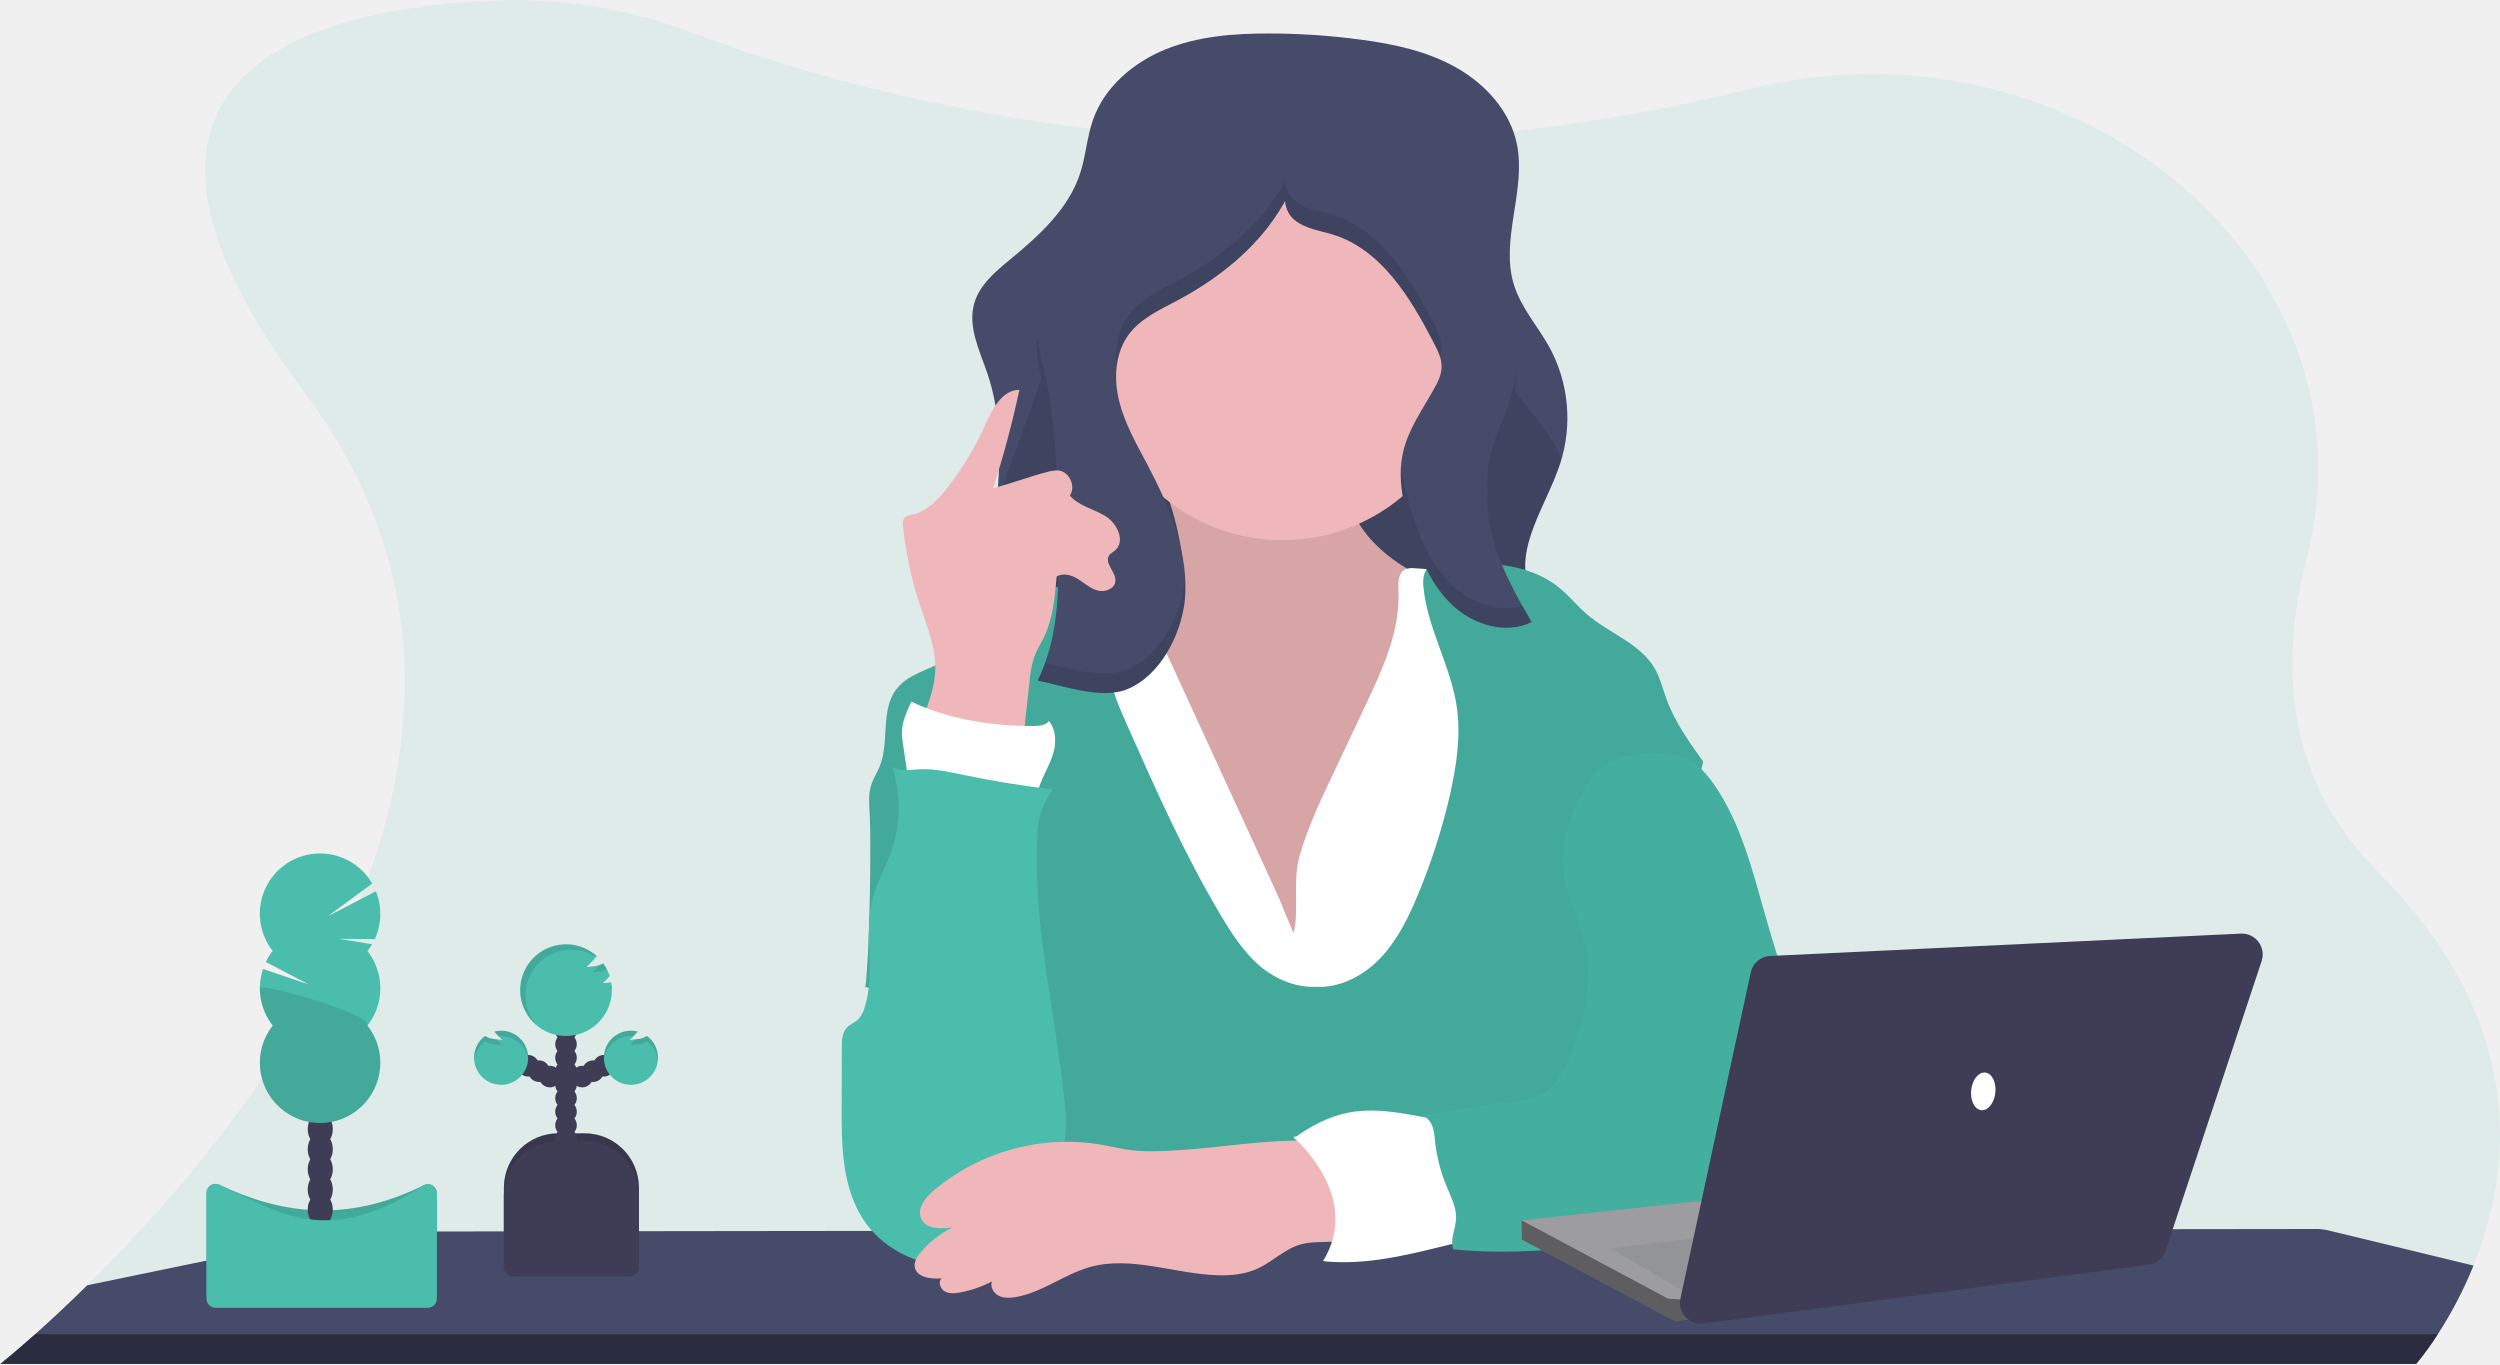
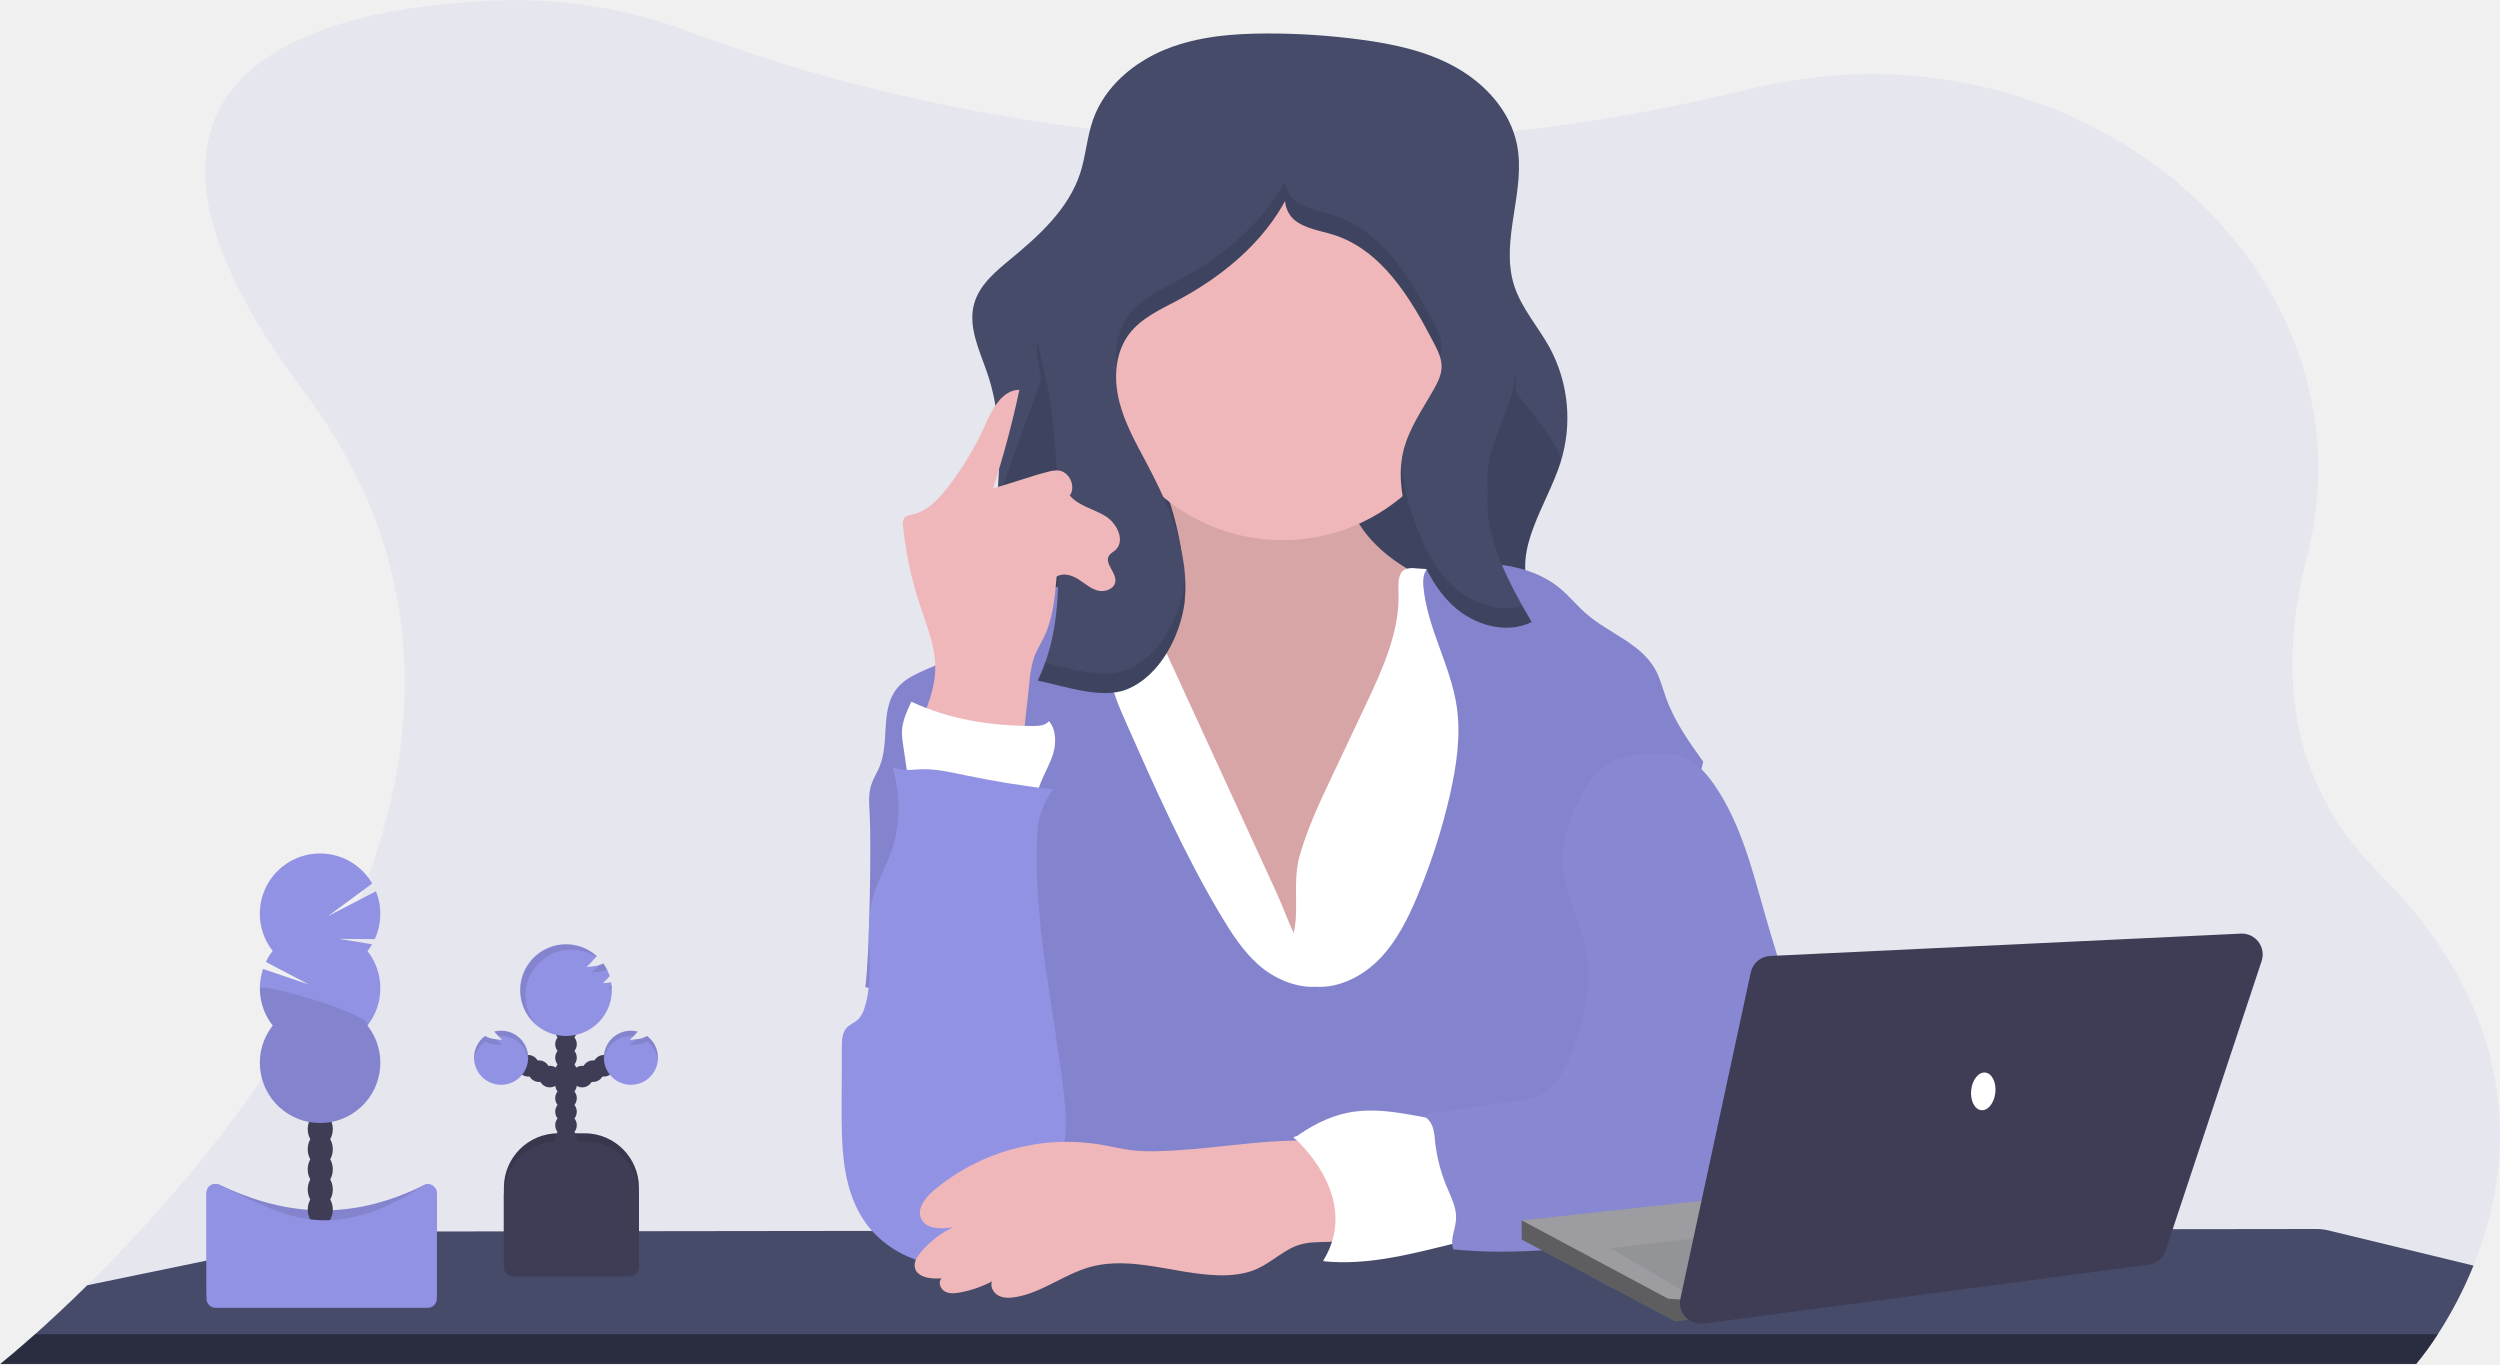
<svg xmlns="http://www.w3.org/2000/svg" id="a02f2390-8fa7-48a9-96f1-2ec5f63ecbc1" data-name="Layer 1" width="1150" height="627.49" viewBox="0 0 1150 627.49">
-   <path d="M1162.81,718.44A188.54,188.54,0,0,1,1146.4,750a135.82,135.82,0,0,1-9.94,13.67.7.7,0,0,1-.11.12H25l.15-.12c1-.78,6.87-5.53,16-13.67,6.55-5.83,14.77-13.41,24-22.53,75.49-74.25,220.5-250,99.73-411-112.27-149.67,8.61-176.83,88.35-180a227.81,227.81,0,0,1,89.86,14.69c36.84,14,104.17,35.46,191.89,45.3,2.88.32,5.78.64,8.72.93a840.12,840.12,0,0,0,139.78,2.54h0c1.37-.08,2.75-.18,4.14-.28a830.62,830.62,0,0,0,136.72-21.15c2.91-.71,5.78-1.38,8.64-2.05,149.63-34.62,287.57,83.37,253.08,216.71-12.75,49.32-9.51,101.89,33,144.42C1188.66,607,1180.23,675.37,1162.81,718.44Z" transform="translate(-25 -136.26)" fill="#4abdac" opacity="0.1" />
+   <path d="M1162.81,718.44A188.54,188.54,0,0,1,1146.4,750a135.82,135.82,0,0,1-9.94,13.67.7.7,0,0,1-.11.12H25l.15-.12c1-.78,6.87-5.53,16-13.67,6.55-5.83,14.77-13.41,24-22.53,75.49-74.25,220.5-250,99.73-411-112.27-149.67,8.61-176.83,88.35-180a227.81,227.81,0,0,1,89.86,14.69c36.84,14,104.17,35.46,191.89,45.3,2.88.32,5.78.64,8.72.93a840.12,840.12,0,0,0,139.78,2.54h0c1.37-.08,2.75-.18,4.14-.28a830.62,830.62,0,0,0,136.72-21.15c2.91-.71,5.78-1.38,8.64-2.05,149.63-34.62,287.57,83.37,253.08,216.71-12.75,49.32-9.51,101.89,33,144.42C1188.66,607,1180.23,675.37,1162.81,718.44Z" transform="translate(-25 -136.26)" fill="#9292e4" opacity="0.1" />
  <path d="M1162.81,718.44A188.54,188.54,0,0,1,1146.4,750a135.82,135.82,0,0,1-9.94,13.67H25.15c1-.78,6.87-5.53,16-13.67,6.55-5.83,14.77-13.41,24-22.53l117.13-24.2a22.79,22.79,0,0,1,4.6-.47l124.87-.18h.13l61.85-.08h.14l52.2-.06,34.17,0h0l35,0,143.42-.2h.23l11.11,0,19.52,0,24.37,0h6.48L725,702h8.14l71.64-.1,22.88,0h0l11,0h0l82.75-.11,24.64,0,78.38-.11,66.16-.08a23.45,23.45,0,0,1,5.47.65Z" transform="translate(-25 -136.26)" fill="#454b69" />
  <path d="M41.15,750H1146.4a135.82,135.82,0,0,1-9.94,13.67H25.15C26.13,762.84,32,758.09,41.15,750Z" transform="translate(-25 -136.26)" fill="none" />
  <path d="M41.15,750H1146.4a135.82,135.82,0,0,1-9.94,13.67H25.15C26.13,762.84,32,758.09,41.15,750Z" transform="translate(-25 -136.26)" opacity="0.4" />
  <path d="M758.22,439l-2.22.43L655.64,458.71c-29.15,5.6-58.72,11.23-88.33,9.08-21.45-1.56-41.49-7.92-62.1-13.5-11.65-3.16-24-4.42-27.95-17.46-5.45-18,3.42-44.65,5.51-62.89,2-17.9,3.18-36.25-.38-53.94a95.9,95.9,0,0,0-3.12-11.74c-3.57-10.59-9.18-21.6-6.15-32.35,2.39-8.53,9.68-14.62,16.5-20.26,13.36-11,27-23.33,32.3-39.82,2.6-8,3.09-16.61,5.89-24.55,5.31-15.1,18.65-26.39,33.49-32.37s31.16-7.25,47.17-7.25a319.6,319.6,0,0,1,42.27,2.81c15.28,2,30.7,5.29,44.13,12.87s24.75,20,27.88,35.14c4.43,21.41-7.87,44.21-1.27,65,3.32,10.51,11,19,16.33,28.62a68.17,68.17,0,0,1,5,53c-6.38,19.77-22,39.77-14,58.94,5.09,12.19,18.09,18.7,27.15,28.36Q757.17,437.7,758.22,439Z" transform="translate(-25 -136.26)" fill="#454b69" />
  <path d="M756,436.48v2.95L655.64,458.71c-29.15,5.6-58.72,11.23-88.33,9.08-21.45-1.56-41.49-7.92-62.1-13.5-11.65-3.16-24-4.42-27.95-17.46-5.45-18,3.42-44.65,5.51-62.89,2-17.9,32.79-83.25,29.23-100.94l184,8c1.24,9.77,49.87,58.81,46.84,68.18-6.38,19.77-22,39.77-14,58.94C733.94,420.31,746.94,426.82,756,436.48Z" transform="translate(-25 -136.26)" opacity="0.1" />
  <path d="M568,387c1.09,6.19,1.67,13-1.49,18.4-4.21,7.24-13.39,9.55-21.6,11.19l-28.5,5.7c-1.94.39-4,.83-5.45,2.16-1.71,1.53-2.29,3.95-2.54,6.23-1.15,10.32,2.5,20.49,5.83,30.32,6.73,19.91,12.38,40.24,20.89,59.45S555.33,558,572,570.84s38.73,19.68,59.14,14.66c17.78-4.37,32.36-16.92,44.93-30.23,10.37-11,20.07-23,25.1-37.27,3.47-9.8,4.6-20.24,5.69-30.58q2.53-23.78,5.06-47.56c.79-7.44,1.31-15.81-3.52-21.52-2.12-2.51-5-4.18-7.94-5.73C689.52,406.8,678,402,667.82,395s-19.21-16.64-22.3-28.6c-1.85-7.18-1.52-15-4.67-21.69-3.52-7.5-11-12.58-19-14.81s-16.44-1.93-24.68-1-40,3.31-43.41,12.6c-1.83,5,5.76,15.73,7.56,20.65A144.17,144.17,0,0,1,568,387Z" transform="translate(-25 -136.26)" fill="#efb7b9" />
  <path d="M568,387c1.09,6.19,1.67,13-1.49,18.4-4.21,7.24-13.39,9.55-21.6,11.19l-28.5,5.7c-1.94.39-4,.83-5.45,2.16-1.71,1.53-2.29,3.95-2.54,6.23-1.15,10.32,2.5,20.49,5.83,30.32,6.73,19.91,12.38,40.24,20.89,59.45S555.33,558,572,570.84s38.73,19.68,59.14,14.66c17.78-4.37,32.36-16.92,44.93-30.23,10.37-11,20.07-23,25.1-37.27,3.47-9.8,4.6-20.24,5.69-30.58q2.53-23.78,5.06-47.56c.79-7.44,1.31-15.81-3.52-21.52-2.12-2.51-5-4.18-7.94-5.73C689.52,406.8,678,402,667.82,395s-19.21-16.64-22.3-28.6c-1.85-7.18-1.52-15-4.67-21.69-3.52-7.5-11-12.58-19-14.81s-16.44-1.93-24.68-1-40,3.31-43.41,12.6c-1.83,5,5.76,15.73,7.56,20.65A144.17,144.17,0,0,1,568,387Z" transform="translate(-25 -136.26)" opacity="0.1" />
  <path d="M636.59,495.74l16.71-35.38c7.83-16.58,15.83-34,15-52.31-.16-3.64-.2-8.19,3-9.84a8.58,8.58,0,0,1,4.39-.56,177.59,177.59,0,0,1,51.51,10.42c3.21,1.16,6.5,2.5,8.75,5.06s3.16,6,3.93,9.3a271.54,271.54,0,0,1,5.73,33.87c3,28.22,1.51,56.69,0,85l-4.44,86.43a8.26,8.26,0,0,1-.73,3.56c-1.1,2-3.58,2.67-5.81,3.05-8.59,1.47-17.37,1.17-26.07.84-61.2-2.32-122.72-5.88-183.52,1.54q.41-13.49-.43-27c-2.41-38.89-12.49-76.83-22.39-114.51-5.77-22-11.36-46-2.07-66.73a28.59,28.59,0,0,1,5.79-8.82c3.95-3.87,9.34-5.91,14.68-7.37a93.43,93.43,0,0,1,28.29-3.2l63.05,137.27c2.88,6.28,5.25,12.89,8.12,19.09,2.58-10.71-.52-23.26,2.58-34.87C626,518.53,631.26,507,636.59,495.74Z" transform="translate(-25 -136.26)" fill="#fff" />
-   <path d="M630,590.19c11.28.71,22.24-5.07,30-13.24s12.88-18.53,17.21-29A286,286,0,0,0,692,501.84c3-13.4,5.13-27.27,3.06-40.85-2.86-18.75-13.47-35.79-15.28-54.67-.31-3.3-.11-7.16,2.54-9.15,1.64-1.23,3.8-1.4,5.84-1.52,18.86-1.12,39.58-.91,54.19,11.06,4.45,3.64,8.06,8.19,12.41,11.94,10.36,9,25,13.58,31.65,25.53,2.32,4.16,3.43,8.87,5.05,13.35,3.82,10.6,10.43,19.92,17,29.09-6.37,26.88-13.69,53.78-20.06,80.66-3.73,15.77-7.49,31.6-13.35,46.7-3.84,9.9-8.67,20-7.49,30.6.47,4.17,1.86,8.16,3.07,12.18a140,140,0,0,1,5.89,43.53l-285.34.7c13.67-19.6,17.68-43.64,16.29-67.49-.67-11.43-3.25-22.93-9-32.82-9.06-15.5-25-25.6-40.71-34.25-11-6-22.81,27.76-34.7,23.89,1.92-13.58,2.8-66,2-79.67-.26-4.48-.66-9.08.72-13.36.94-2.93,2.67-5.55,3.84-8.4,4.69-11.41.22-26,7.8-35.71,5.24-6.75,14.43-8.67,21.9-12.83,7.67-4.28,13.6-11,20.28-16.74A90.19,90.19,0,0,1,525.76,403a58.14,58.14,0,0,1,8.81,26c.51,5.81.14,11.7.95,17.48,1.11,7.83,4.35,15.18,7.56,22.42,13.37,30.19,26.79,60.47,43.73,88.82,4.79,8,10,16,16.94,22.23S620.68,590.63,630,590.19Z" transform="translate(-25 -136.26)" fill="#4abdac" />
+   <path d="M630,590.19c11.28.71,22.24-5.07,30-13.24s12.88-18.53,17.21-29A286,286,0,0,0,692,501.84c3-13.4,5.13-27.27,3.06-40.85-2.86-18.75-13.47-35.79-15.28-54.67-.31-3.3-.11-7.16,2.54-9.15,1.64-1.23,3.8-1.4,5.84-1.52,18.86-1.12,39.58-.91,54.19,11.06,4.45,3.64,8.06,8.19,12.41,11.94,10.36,9,25,13.58,31.65,25.53,2.32,4.16,3.43,8.87,5.05,13.35,3.82,10.6,10.43,19.92,17,29.09-6.37,26.88-13.69,53.78-20.06,80.66-3.73,15.77-7.49,31.6-13.35,46.7-3.84,9.9-8.67,20-7.49,30.6.47,4.17,1.86,8.16,3.07,12.18a140,140,0,0,1,5.89,43.53l-285.34.7c13.67-19.6,17.68-43.64,16.29-67.49-.67-11.43-3.25-22.93-9-32.82-9.06-15.5-25-25.6-40.71-34.25-11-6-22.81,27.76-34.7,23.89,1.92-13.58,2.8-66,2-79.67-.26-4.48-.66-9.08.72-13.36.94-2.93,2.67-5.55,3.84-8.4,4.69-11.41.22-26,7.8-35.71,5.24-6.75,14.43-8.67,21.9-12.83,7.67-4.28,13.6-11,20.28-16.74A90.19,90.19,0,0,1,525.76,403a58.14,58.14,0,0,1,8.81,26c.51,5.81.14,11.7.95,17.48,1.11,7.83,4.35,15.18,7.56,22.42,13.37,30.19,26.79,60.47,43.73,88.82,4.79,8,10,16,16.94,22.23S620.68,590.63,630,590.19Z" transform="translate(-25 -136.26)" fill="#9292e4" />
  <path d="M630,590.19c11.28.71,22.24-5.07,30-13.24s12.88-18.53,17.21-29A286,286,0,0,0,692,501.84c3-13.4,5.13-27.27,3.06-40.85-2.86-18.75-13.47-35.79-15.28-54.67-.31-3.3-.11-7.16,2.54-9.15,1.64-1.23,3.8-1.4,5.84-1.52,18.86-1.12,39.58-.91,54.19,11.06,4.45,3.64,8.06,8.19,12.41,11.94,10.36,9,25,13.58,31.65,25.53,2.32,4.16,3.43,8.87,5.05,13.35,3.82,10.6,10.43,19.92,17,29.09-6.37,26.88-13.69,53.78-20.06,80.66-3.73,15.77-7.49,31.6-13.35,46.7-3.84,9.9-8.67,20-7.49,30.6.47,4.17,1.86,8.16,3.07,12.18a140,140,0,0,1,5.89,43.53l-285.34.7c13.67-19.6,17.68-43.64,16.29-67.49-.67-11.43-3.25-22.93-9-32.82-9.06-15.5-25-25.6-40.71-34.25-11-6-22.81,27.76-34.7,23.89,1.92-13.58,2.8-66,2-79.67-.26-4.48-.66-9.08.72-13.36.94-2.93,2.67-5.55,3.84-8.4,4.69-11.41.22-26,7.8-35.71,5.24-6.75,14.43-8.67,21.9-12.83,7.67-4.28,13.6-11,20.28-16.74A90.19,90.19,0,0,1,525.76,403a58.14,58.14,0,0,1,8.81,26c.51,5.81.14,11.7.95,17.48,1.11,7.83,4.35,15.18,7.56,22.42,13.37,30.19,26.79,60.47,43.73,88.82,4.79,8,10,16,16.94,22.23S620.68,590.63,630,590.19Z" transform="translate(-25 -136.26)" opacity="0.1" />
  <circle cx="589.91" cy="162.75" r="85.72" fill="#efb7b9" />
  <path d="M569.93,413.24c2.35-22.18-6.87-43.88-17.31-63.59-5-9.42-10.36-18.81-12.87-29.16s-1.79-22.07,4.63-30.58c5.46-7.24,14.12-11.15,22.13-15.4,22.61-12,43.28-29.64,53.22-53.23-5.62,3.06-4.16,12.19.8,16.22s11.72,4.81,17.82,6.73c22.24,7,35.58,29.18,46.28,49.9,1.75,3.38,3.53,6.95,3.51,10.76s-1.76,7.19-3.58,10.43c-5.28,9.4-11.74,18.43-14.14,28.94-2.75,12,.15,24.62,3.92,36.39,4,12.52,9.31,25.14,18.91,34.12s24.49,13.44,36.3,7.64c-11.79-20.27-24-42.92-19.4-65.9,2.22-11,8.19-21,10.73-31.94,4.84-20.87-3.22-42.34-11.13-62.26l-23.64-59.45c-3.61-9.09-7.72-18.79-16-23.94-5.6-3.47-12.38-4.37-18.94-5-21.12-1.88-43-1.26-62.66,6.6-35.82,14.31-58.28,49.59-76.1,83.81-5.34,10.25-10.61,21.14-10.39,32.7.12,6.34,1.89,12.51,3.33,18.69,5.86,25.16,6.18,51.23,6.48,77.06.23,19.82-.8,38.5-9.47,56.55,11.88,2.36,29.11,8.73,40.87,4.07C558.56,447.34,568,428.67,569.93,413.24Z" transform="translate(-25 -136.26)" fill="#454b69" />
  <g opacity="0.1">
    <path d="M511.78,392.36q.06-4.23,0-8.54c-.3-25.83-.62-51.9-6.48-77.06a130.05,130.05,0,0,1-3.06-14.88,38.89,38.89,0,0,0-.27,5.19c.12,6.34,1.89,12.51,3.33,18.69C511.13,340.77,511.49,366.68,511.78,392.36Z" transform="translate(-25 -136.26)" />
    <path d="M720.88,324.57a60.51,60.51,0,0,0,1.3-17.82,55.54,55.54,0,0,1-1.3,8.82c-2.54,11-8.51,20.91-10.73,31.94a53,53,0,0,0-.8,14.78,52.45,52.45,0,0,1,.8-5.78C712.37,345.48,718.34,335.53,720.88,324.57Z" transform="translate(-25 -136.26)" />
    <path d="M687.36,300.3a14.41,14.41,0,0,0,.78-4.41c0-3.81-1.76-7.38-3.51-10.76-10.7-20.72-24-42.88-46.28-49.9-6.1-1.92-12.85-2.7-17.82-6.73a12.68,12.68,0,0,1-4.38-8.8c-10.84,19.9-29.46,35.12-49.64,45.81-8,4.25-16.67,8.16-22.13,15.4-5.13,6.8-6.62,15.65-5.73,24.21a30.61,30.61,0,0,1,5.73-15.21c5.46-7.24,14.12-11.15,22.13-15.4,20.18-10.69,38.8-25.91,49.64-45.81a12.68,12.68,0,0,0,4.38,8.8c5,4,11.72,4.81,17.82,6.73,22.24,7,35.58,29.18,46.28,49.9A39.4,39.4,0,0,1,687.36,300.3Z" transform="translate(-25 -136.26)" />
    <path d="M693.25,405.77c-9.6-9-14.89-21.6-18.91-34.12a98.77,98.77,0,0,1-4.8-21.71c-.93,10.27,1.62,20.78,4.8,30.71,4,12.52,9.31,25.14,18.91,34.12s24.49,13.44,36.3,7.64c-1.42-2.43-2.83-4.9-4.23-7.39C714.35,418.11,701.75,413.71,693.25,405.77Z" transform="translate(-25 -136.26)" />
    <path d="M569.93,404.24c-1.93,15.43-11.37,34.1-26.74,40.2-10.67,4.23-25.86-.63-37.45-3.32a86.63,86.63,0,0,1-3.42,8.25c11.88,2.36,29.11,8.73,40.87,4.07,15.37-6.1,24.81-24.77,26.74-40.2a69.48,69.48,0,0,0,.22-11.62C570.09,402.49,570,403.37,569.93,404.24Z" transform="translate(-25 -136.26)" />
  </g>
  <path d="M691.1,652.18c-15.45-2.45-31.13-7.18-46.45-4-8.88,1.84-17,6.26-24.38,11.6,4.06,3.25,8.8,6.15,11.38,10.67a42,42,0,0,1,3.58,9.87c1.62,6,3.25,12.12,3.5,18.36s-1,12.74-4.72,17.77c19.48,1.92,38.36-2.88,57.36-7.57a15.71,15.71,0,0,0,6.07-2.45c3-2.36,3.88-6.56,3.9-10.39,0-6.84-1.92-13.51-3.87-20.07C695.15,668.1,693.43,660,691.1,652.18Z" transform="translate(-25 -136.26)" fill="#fff" />
-   <path d="M795.42,483.51c7.67,1,13.62,7.19,18,13.55,12.29,17.7,17.59,39.16,23.49,59.89q11,38.67,25.87,76.12a114.56,114.56,0,0,0,7.76,16.7c2.47,4.13,5.47,8.1,6.56,12.79,2.64,11.34-6.71,22-16.46,28.32A65.14,65.14,0,0,1,843.79,699c-5.82,1.74-11.89,2.4-17.92,3.06l-55.51,6c-25.55,2.78-51.33,5.56-76.89,2.88-1.61-5.6,1.55-9.56,1.32-15.39-.16-4.17-2-8.05-3.64-11.89a76,76,0,0,1-5.93-21.51c-.29-2.73-.39-5.53-1.43-8.07s-3.27-4.82-6-5c15-1.49,26.39-4.32,41.39-5.82,5.57-.56,11.36-1.19,16.11-4.15,5.89-3.67,9.19-10.29,11.81-16.71,6.49-15.9,10.67-33.42,7.26-50.26-2.8-13.81-10.61-26.67-10.57-40.76,0-8.39,2.86-16.52,6.24-24.2,3.58-8.12,8.25-16.42,16.11-20.54S786.55,482.31,795.42,483.51Z" transform="translate(-25 -136.26)" fill="#4abdac" />
+   <path d="M795.42,483.51c7.67,1,13.62,7.19,18,13.55,12.29,17.7,17.59,39.16,23.49,59.89q11,38.67,25.87,76.12a114.56,114.56,0,0,0,7.76,16.7c2.47,4.13,5.47,8.1,6.56,12.79,2.64,11.34-6.71,22-16.46,28.32A65.14,65.14,0,0,1,843.79,699c-5.82,1.74-11.89,2.4-17.92,3.06l-55.51,6c-25.55,2.78-51.33,5.56-76.89,2.88-1.61-5.6,1.55-9.56,1.32-15.39-.16-4.17-2-8.05-3.64-11.89a76,76,0,0,1-5.93-21.51c-.29-2.73-.39-5.53-1.43-8.07s-3.27-4.82-6-5c15-1.49,26.39-4.32,41.39-5.82,5.57-.56,11.36-1.19,16.11-4.15,5.89-3.67,9.19-10.29,11.81-16.71,6.49-15.9,10.67-33.42,7.26-50.26-2.8-13.81-10.61-26.67-10.57-40.76,0-8.39,2.86-16.52,6.24-24.2,3.58-8.12,8.25-16.42,16.11-20.54S786.55,482.31,795.42,483.51Z" transform="translate(-25 -136.26)" fill="#9292e4" />
  <path d="M795.42,483.51c7.67,1,13.62,7.19,18,13.55,12.29,17.7,17.59,39.16,23.49,59.89q11,38.67,25.87,76.12a114.56,114.56,0,0,0,7.76,16.7c2.47,4.13,5.47,8.1,6.56,12.79,2.64,11.34-6.71,22-16.46,28.32A65.14,65.14,0,0,1,843.79,699c-5.82,1.74-11.89,2.4-17.92,3.06l-55.51,6c-25.55,2.78-51.33,5.56-76.89,2.88-1.61-5.6,1.55-9.56,1.32-15.39-.16-4.17-2-8.05-3.64-11.89a76,76,0,0,1-5.93-21.51c-.29-2.73-.39-5.53-1.43-8.07s-3.27-4.82-6-5c15-1.49,26.39-4.32,41.39-5.82,5.57-.56,11.36-1.19,16.11-4.15,5.89-3.67,9.19-10.29,11.81-16.71,6.49-15.9,10.67-33.42,7.26-50.26-2.8-13.81-10.61-26.67-10.57-40.76,0-8.39,2.86-16.52,6.24-24.2,3.58-8.12,8.25-16.42,16.11-20.54S786.55,482.31,795.42,483.51Z" transform="translate(-25 -136.26)" opacity="0.08" />
  <path d="M447.81,470.52c3.63-8.62,7.32-17.52,7.42-26.87.11-10.11-4-19.71-7.14-29.31a169.49,169.49,0,0,1-7.71-36.19,5,5,0,0,1,.5-3.47c.83-1.17,2.43-1.41,3.84-1.72,6.92-1.58,12.15-7.17,16.47-12.8A140.34,140.34,0,0,0,478.05,332c3.31-7.37,7.79-16.36,15.87-16.43a458.36,458.36,0,0,1-12.08,45.25c8.45-2.16,16.48-5.3,24.93-7.46a14.93,14.93,0,0,1,5.12-.68c5.06.53,8.16,7.38,5.22,11.53,4.13,4.84,11,6.14,16.4,9.46s9.28,11.54,4.48,15.71c-.94.81-2.13,1.38-2.81,2.42-2.32,3.58,3.36,7.69,2.89,11.93-.38,3.47-4.83,5.09-8.2,4.17s-6-3.44-9-5.29-6.92-3-9.83-1.08c-.78,9.41-1.62,19-5.69,27.57-1.49,3.13-3.4,6.06-4.6,9.31a45.88,45.88,0,0,0-2.12,10.93L495,482.53C477.68,486,462.15,480.81,447.81,470.52Z" transform="translate(-25 -136.26)" fill="#efb7b9" />
  <path d="M443.58,500.27l-3.19-21.59a35.1,35.1,0,0,1-.51-5.32c0-5,2.2-9.77,4.33-14.32,17.65,8.24,36.73,11.17,56.2,11.18,2.57,0,5.5-.24,7.1-2.25,3.31,3.81,3.41,9.94,2,14.78s-4.12,9.2-5.92,13.92c-.91,2.39-1.65,5-3.39,6.84-2.7,2.91-7.08,3.41-11.06,3.39a70.71,70.71,0,0,1-12.48-1.19C466,503.73,454.24,498.36,443.58,500.27Z" transform="translate(-25 -136.26)" fill="#fff" />
-   <path d="M509.41,499.39q-20.55-2.34-40.83-6.6c-6.63-1.39-13.32-2.94-20.08-2.67-4.4.18-9.13,1.06-13-1.12,3.77,12.83,4,26.35-.51,38.94-2.67,7.5-6.74,14.49-8.7,22.21-4.08,16.15,1.52,33.76-3.58,49.62a12.56,12.56,0,0,1-3.08,5.52c-1.56,1.43-3.69,2.17-5.13,3.72-2.12,2.28-2.25,5.71-2.26,8.82l-.09,27.55c-.06,17.54.17,36.14,9.43,51,10.56,17,32.79,25.81,52.14,20.64a38.76,38.76,0,0,0,14.16-6.93c6.72-5.34,11-13.06,15.19-20.58,5-9,10-18.2,11.61-28.33,1.14-7.17.5-14.49-.32-21.7-4.52-40-14.33-79.66-12.22-119.81A36.31,36.31,0,0,1,509.41,499.39Z" transform="translate(-25 -136.26)" fill="#4abdac" />
+   <path d="M509.41,499.39q-20.55-2.34-40.83-6.6c-6.63-1.39-13.32-2.94-20.08-2.67-4.4.18-9.13,1.06-13-1.12,3.77,12.83,4,26.35-.51,38.94-2.67,7.5-6.74,14.49-8.7,22.21-4.08,16.15,1.52,33.76-3.58,49.62a12.56,12.56,0,0,1-3.08,5.52c-1.56,1.43-3.69,2.17-5.13,3.72-2.12,2.28-2.25,5.71-2.26,8.82l-.09,27.55c-.06,17.54.17,36.14,9.43,51,10.56,17,32.79,25.81,52.14,20.64a38.76,38.76,0,0,0,14.16-6.93c6.72-5.34,11-13.06,15.19-20.58,5-9,10-18.2,11.61-28.33,1.14-7.17.5-14.49-.32-21.7-4.52-40-14.33-79.66-12.22-119.81A36.31,36.31,0,0,1,509.41,499.39Z" transform="translate(-25 -136.26)" fill="#9292e4" />
  <path d="M566.67,665.39c-6.95.4-13.95.8-20.87,0-5-.6-9.88-1.83-14.84-2.67A95.11,95.11,0,0,0,454.37,684c-3.84,3.28-7.72,8.31-5.6,12.9,2.28,4.94,9.25,4.8,14.62,3.88a44,44,0,0,0-15,11.73c-1.5,1.83-2.92,4-2.63,6.37.61,4.95,7.33,5.85,12.3,5.42-1.62,1.74-.53,4.82,1.53,6s4.62.94,6.95.51a51.52,51.52,0,0,0,14.76-5.11c-.94,2.45.69,5.32,3,6.54s5.12,1.13,7.71.71c12.22-2,22.42-10.5,34.34-13.84,19.06-5.33,39,3.17,58.81,3.77,6.2.19,12.56-.44,18.21-3,6.93-3.15,12.52-9.06,19.84-11.16,8.13-2.32,17.46.35,24.9-3.66,5.41-2.91.53-25.34-.85-29.66-2.53-7.9-5.07-13.14-13.5-13.94C612.43,659.37,588.16,664.15,566.67,665.39Z" transform="translate(-25 -136.26)" fill="#efb7b9" />
  <path d="M619.88,659.27s32.29,27.33,13.66,57.15l36-12.43V677.9c0-1.24-13.67-19.87-13.67-19.87l-16.15-2.49Z" transform="translate(-25 -136.26)" fill="#fff" />
  <path d="M256.79,521.32h12.11a25,25,0,0,1,25,25v37.11a0,0,0,0,1,0,0H231.79a0,0,0,0,1,0,0V546.32A25,25,0,0,1,256.79,521.32Z" fill="#3f3d56" />
  <path d="M256.79,521.32h12.11a25,25,0,0,1,25,25v37.11a0,0,0,0,1,0,0H231.79a0,0,0,0,1,0,0V546.32A25,25,0,0,1,256.79,521.32Z" opacity="0.1" />
  <circle cx="260.36" cy="530.01" r="4.97" fill="#3f3d56" />
  <circle cx="260.36" cy="523.8" r="4.97" fill="#3f3d56" />
  <circle cx="260.36" cy="517.59" r="4.97" fill="#3f3d56" />
  <circle cx="260.36" cy="511.38" r="4.97" fill="#3f3d56" />
  <circle cx="260.36" cy="505.17" r="4.97" fill="#3f3d56" />
  <circle cx="260.36" cy="498.96" r="4.97" fill="#3f3d56" />
  <circle cx="260.36" cy="492.74" r="4.97" fill="#3f3d56" />
  <circle cx="267.82" cy="495.23" r="4.97" fill="#3f3d56" />
  <circle cx="272.79" cy="492.74" r="4.97" fill="#3f3d56" />
  <circle cx="277.76" cy="490.26" r="4.97" fill="#3f3d56" />
  <circle cx="260.36" cy="486.53" r="4.97" fill="#3f3d56" />
  <circle cx="260.36" cy="480.32" r="4.97" fill="#3f3d56" />
  <circle cx="260.36" cy="474.11" r="4.97" fill="#3f3d56" />
  <circle cx="260.36" cy="467.9" r="4.97" fill="#3f3d56" />
-   <path d="M306,588.13q-1.86.27-3.72.39a28.56,28.56,0,0,0,3.2-3.28,21,21,0,0,0-3-5.83,10.22,10.22,0,0,1-4,1.26c-1.23.18-2.47.31-3.71.4,1.63-1.33,3.15-3.33,4.75-5a21.1,21.1,0,1,0,6.93,15.61,20.68,20.68,0,0,0-.32-3.63Z" transform="translate(-25 -136.26)" fill="#4abdac" />
-   <path d="M322.57,612.82a9.64,9.64,0,0,1-4.18,1.39c-1.23.18-2.47.32-3.71.4a36.4,36.4,0,0,0,3.68-3.82,12.44,12.44,0,1,0,4.21,2Z" transform="translate(-25 -136.26)" fill="#4abdac" />
+   <path d="M306,588.13q-1.86.27-3.72.39a28.56,28.56,0,0,0,3.2-3.28,21,21,0,0,0-3-5.83,10.22,10.22,0,0,1-4,1.26c-1.23.18-2.47.31-3.71.4,1.63-1.33,3.15-3.33,4.75-5a21.1,21.1,0,1,0,6.93,15.61,20.68,20.68,0,0,0-.32-3.63Z" transform="translate(-25 -136.26)" fill="#9292e4" />
+   <path d="M322.57,612.82a9.64,9.64,0,0,1-4.18,1.39c-1.23.18-2.47.32-3.71.4a36.4,36.4,0,0,0,3.68-3.82,12.44,12.44,0,1,0,4.21,2Z" transform="translate(-25 -136.26)" fill="#9292e4" />
  <circle cx="252.91" cy="495.23" r="4.97" fill="#3f3d56" />
  <circle cx="247.94" cy="492.74" r="4.97" fill="#3f3d56" />
  <circle cx="242.97" cy="490.26" r="4.97" fill="#3f3d56" />
-   <path d="M248.16,612.82a9.64,9.64,0,0,0,4.18,1.39c1.23.18,2.47.32,3.71.4a35.42,35.42,0,0,1-3.68-3.82,12.44,12.44,0,1,1-4.21,2Z" transform="translate(-25 -136.26)" fill="#4abdac" />
+   <path d="M248.16,612.82a9.64,9.64,0,0,0,4.18,1.39c1.23.18,2.47.32,3.71.4a35.42,35.42,0,0,1-3.68-3.82,12.44,12.44,0,1,1-4.21,2Z" transform="translate(-25 -136.26)" fill="#9292e4" />
  <path d="M256.79,525h12.11a25,25,0,0,1,25,25v32.87a4.24,4.24,0,0,1-4.24,4.24H236a4.24,4.24,0,0,1-4.24-4.24V550A25,25,0,0,1,256.79,525Z" fill="#3f3d56" />
  <g opacity="0.1">
    <path d="M306.34,589.49a18.83,18.83,0,0,1-1.6,1.52c.57,0,1.13-.09,1.7-.15C306.42,590.4,306.39,589.94,306.34,589.49Z" transform="translate(-25 -136.26)" />
    <path d="M297.28,583.55c1.25-.08,2.48-.21,3.72-.39a12,12,0,0,0,3.23-.88,21.92,21.92,0,0,0-1.74-2.87,7.52,7.52,0,0,1-2,.85A28.79,28.79,0,0,1,297.28,583.55Z" transform="translate(-25 -136.26)" />
    <path d="M266.73,594.22a21.08,21.08,0,0,1,32.5-17.76l.32-.34a21.1,21.1,0,1,0-27.82,31.73A21,21,0,0,1,266.73,594.22Z" transform="translate(-25 -136.26)" />
  </g>
  <g opacity="0.1">
    <path d="M314.68,617.09c1.24-.08,2.48-.21,3.71-.39a9.65,9.65,0,0,0,4.18-1.4,12.43,12.43,0,0,1,5,8.8,11.38,11.38,0,0,0,.07-1.31,12.38,12.38,0,0,0-5-10,9.64,9.64,0,0,1-4.18,1.39l-1,.13A25.37,25.37,0,0,1,314.68,617.09Z" transform="translate(-25 -136.26)" />
    <path d="M315.18,612.85a10.19,10.19,0,0,1,1.24.09c.65-.69,1.29-1.43,1.94-2.15a12.4,12.4,0,0,0-15.6,12c0,.42,0,.83.06,1.24A12.42,12.42,0,0,1,315.18,612.85Z" transform="translate(-25 -136.26)" />
  </g>
  <g opacity="0.1">
    <path d="M256.05,617.09c-1.24-.08-2.48-.21-3.71-.39a9.65,9.65,0,0,1-4.18-1.4,12.43,12.43,0,0,0-5,8.8,11.38,11.38,0,0,1-.07-1.31,12.38,12.38,0,0,1,5-10,9.64,9.64,0,0,0,4.18,1.39l1,.13A23.67,23.67,0,0,0,256.05,617.09Z" transform="translate(-25 -136.26)" />
    <path d="M255.55,612.85a10.51,10.51,0,0,0-1.25.09c-.64-.69-1.28-1.43-1.93-2.15a12.4,12.4,0,0,1,15.6,12c0,.42,0,.83-.06,1.24A12.42,12.42,0,0,0,255.55,612.85Z" transform="translate(-25 -136.26)" />
  </g>
-   <path d="M221.85,735.39h-97.7a4.15,4.15,0,0,1-4.15-4.15V685a4.15,4.15,0,0,1,5.93-3.75c28.07,13.32,58.31,17.89,94,.21a4.16,4.16,0,0,1,6,3.71v46A4.15,4.15,0,0,1,221.85,735.39Z" transform="translate(-25 -136.26)" fill="#4abdac" />
+   <path d="M221.85,735.39h-97.7a4.15,4.15,0,0,1-4.15-4.15V685a4.15,4.15,0,0,1,5.93-3.75c28.07,13.32,58.31,17.89,94,.21a4.16,4.16,0,0,1,6,3.71v46A4.15,4.15,0,0,1,221.85,735.39Z" transform="translate(-25 -136.26)" fill="#9292e4" />
  <path d="M221.85,735.39h-97.7a4.15,4.15,0,0,1-4.15-4.15V685a4.15,4.15,0,0,1,5.93-3.75c28.07,13.32,58.31,17.89,94,.21a4.16,4.16,0,0,1,6,3.71v46A4.15,4.15,0,0,1,221.85,735.39Z" transform="translate(-25 -136.26)" opacity="0.1" />
  <ellipse cx="147.32" cy="556.41" rx="5.78" ry="7.57" fill="#3f3d56" />
  <ellipse cx="147.32" cy="547.16" rx="5.78" ry="7.57" fill="#3f3d56" />
  <ellipse cx="147.32" cy="537.9" rx="5.78" ry="7.57" fill="#3f3d56" />
  <ellipse cx="147.32" cy="528.65" rx="5.78" ry="7.57" fill="#3f3d56" />
  <ellipse cx="147.32" cy="519.39" rx="5.78" ry="7.57" fill="#3f3d56" />
  <ellipse cx="147.32" cy="510.13" rx="5.78" ry="7.57" fill="#3f3d56" />
  <ellipse cx="147.32" cy="500.88" rx="5.78" ry="7.57" fill="#3f3d56" />
-   <path d="M194,573.8a29.42,29.42,0,0,0,2.15-3.17l-15.2-2.5,16.44.12a27.71,27.71,0,0,0,.53-22l-22.05,11.44,20.34-15a27.71,27.71,0,1,0-45.77,31,27.1,27.1,0,0,0-3.16,5.05L167,589.1,146,582a27.74,27.74,0,0,0,4.47,26,27.71,27.71,0,1,0,43.56,0,27.71,27.71,0,0,0,0-34.26Z" transform="translate(-25 -136.26)" fill="#4abdac" />
+   <path d="M194,573.8a29.42,29.42,0,0,0,2.15-3.17l-15.2-2.5,16.44.12a27.71,27.71,0,0,0,.53-22l-22.05,11.44,20.34-15a27.71,27.71,0,1,0-45.77,31,27.1,27.1,0,0,0-3.16,5.05L167,589.1,146,582a27.74,27.74,0,0,0,4.47,26,27.71,27.71,0,1,0,43.56,0,27.71,27.71,0,0,0,0-34.26Z" transform="translate(-25 -136.26)" fill="#9292e4" />
  <path d="M144.49,590.93a27.59,27.59,0,0,0,5.93,17.13,27.71,27.71,0,1,0,43.56,0C197.69,603.35,144.49,587.82,144.49,590.93Z" transform="translate(-25 -136.26)" opacity="0.1" />
-   <path d="M221.85,737.84h-97.7a4.15,4.15,0,0,1-4.15-4.15V685a4.15,4.15,0,0,1,5.93-3.75c28.07,13.32,50.33,28.85,94,.21,2.59-1.7,6,.62,6,3.71v48.5A4.15,4.15,0,0,1,221.85,737.84Z" transform="translate(-25 -136.26)" fill="#4abdac" />
+   <path d="M221.85,737.84h-97.7a4.15,4.15,0,0,1-4.15-4.15V685a4.15,4.15,0,0,1,5.93-3.75c28.07,13.32,50.33,28.85,94,.21,2.59-1.7,6,.62,6,3.71v48.5A4.15,4.15,0,0,1,221.85,737.84Z" transform="translate(-25 -136.26)" fill="#9292e4" />
  <polygon points="921.83 587.81 777.69 606.88 770.48 607.83 700.01 570.19 700.01 561.38 920.23 537.36 921.83 587.81" fill="#9c9ca1" />
  <polygon points="740.85 574.19 897 555.78 895.4 584.61 773.77 593.53 740.85 574.19" fill="#939498" />
  <path d="M802.69,733.67v9.46l-7.21,1L725,706.45v-8.81l67.27,36S801.09,734.47,802.69,733.67Z" transform="translate(-25 -136.26)" opacity="0.4" />
  <path d="M830.36,583.52,798,733.57a9.58,9.58,0,0,0,10.62,11.53L1013.35,718a9.58,9.58,0,0,0,7.84-6.48l44.17-133.2a9.6,9.6,0,0,0-9.56-12.6L839.28,576A9.6,9.6,0,0,0,830.36,583.52Z" transform="translate(-25 -136.26)" fill="#3f3d56" />
  <ellipse cx="937.28" cy="638.27" rx="8.7" ry="5.59" transform="translate(179.55 1367.46) rotate(-84)" fill="#fff" />
</svg>
